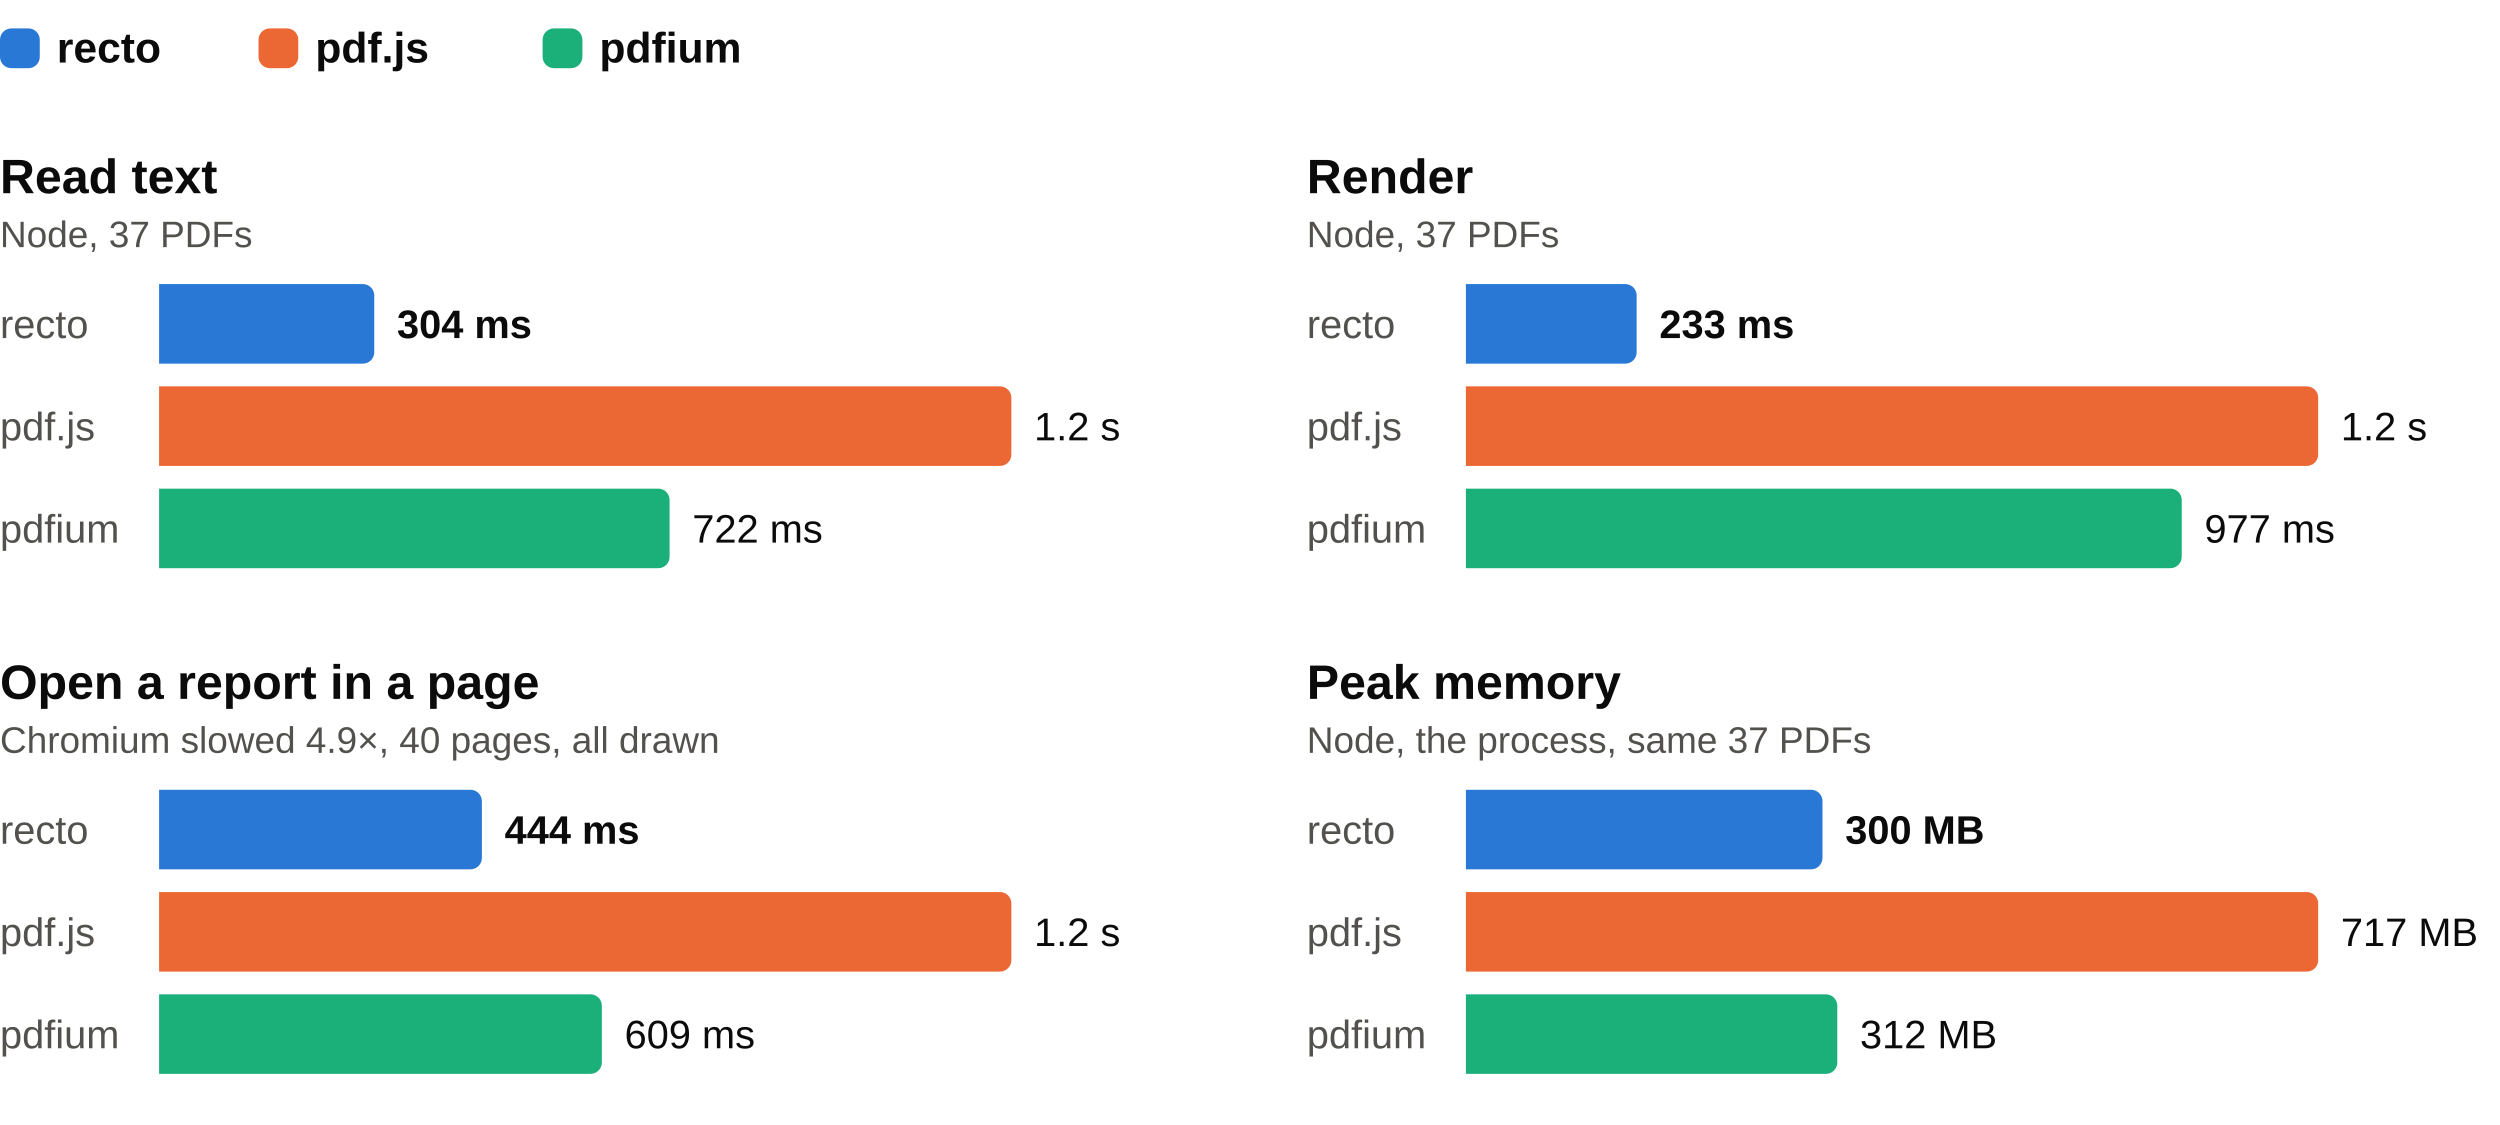
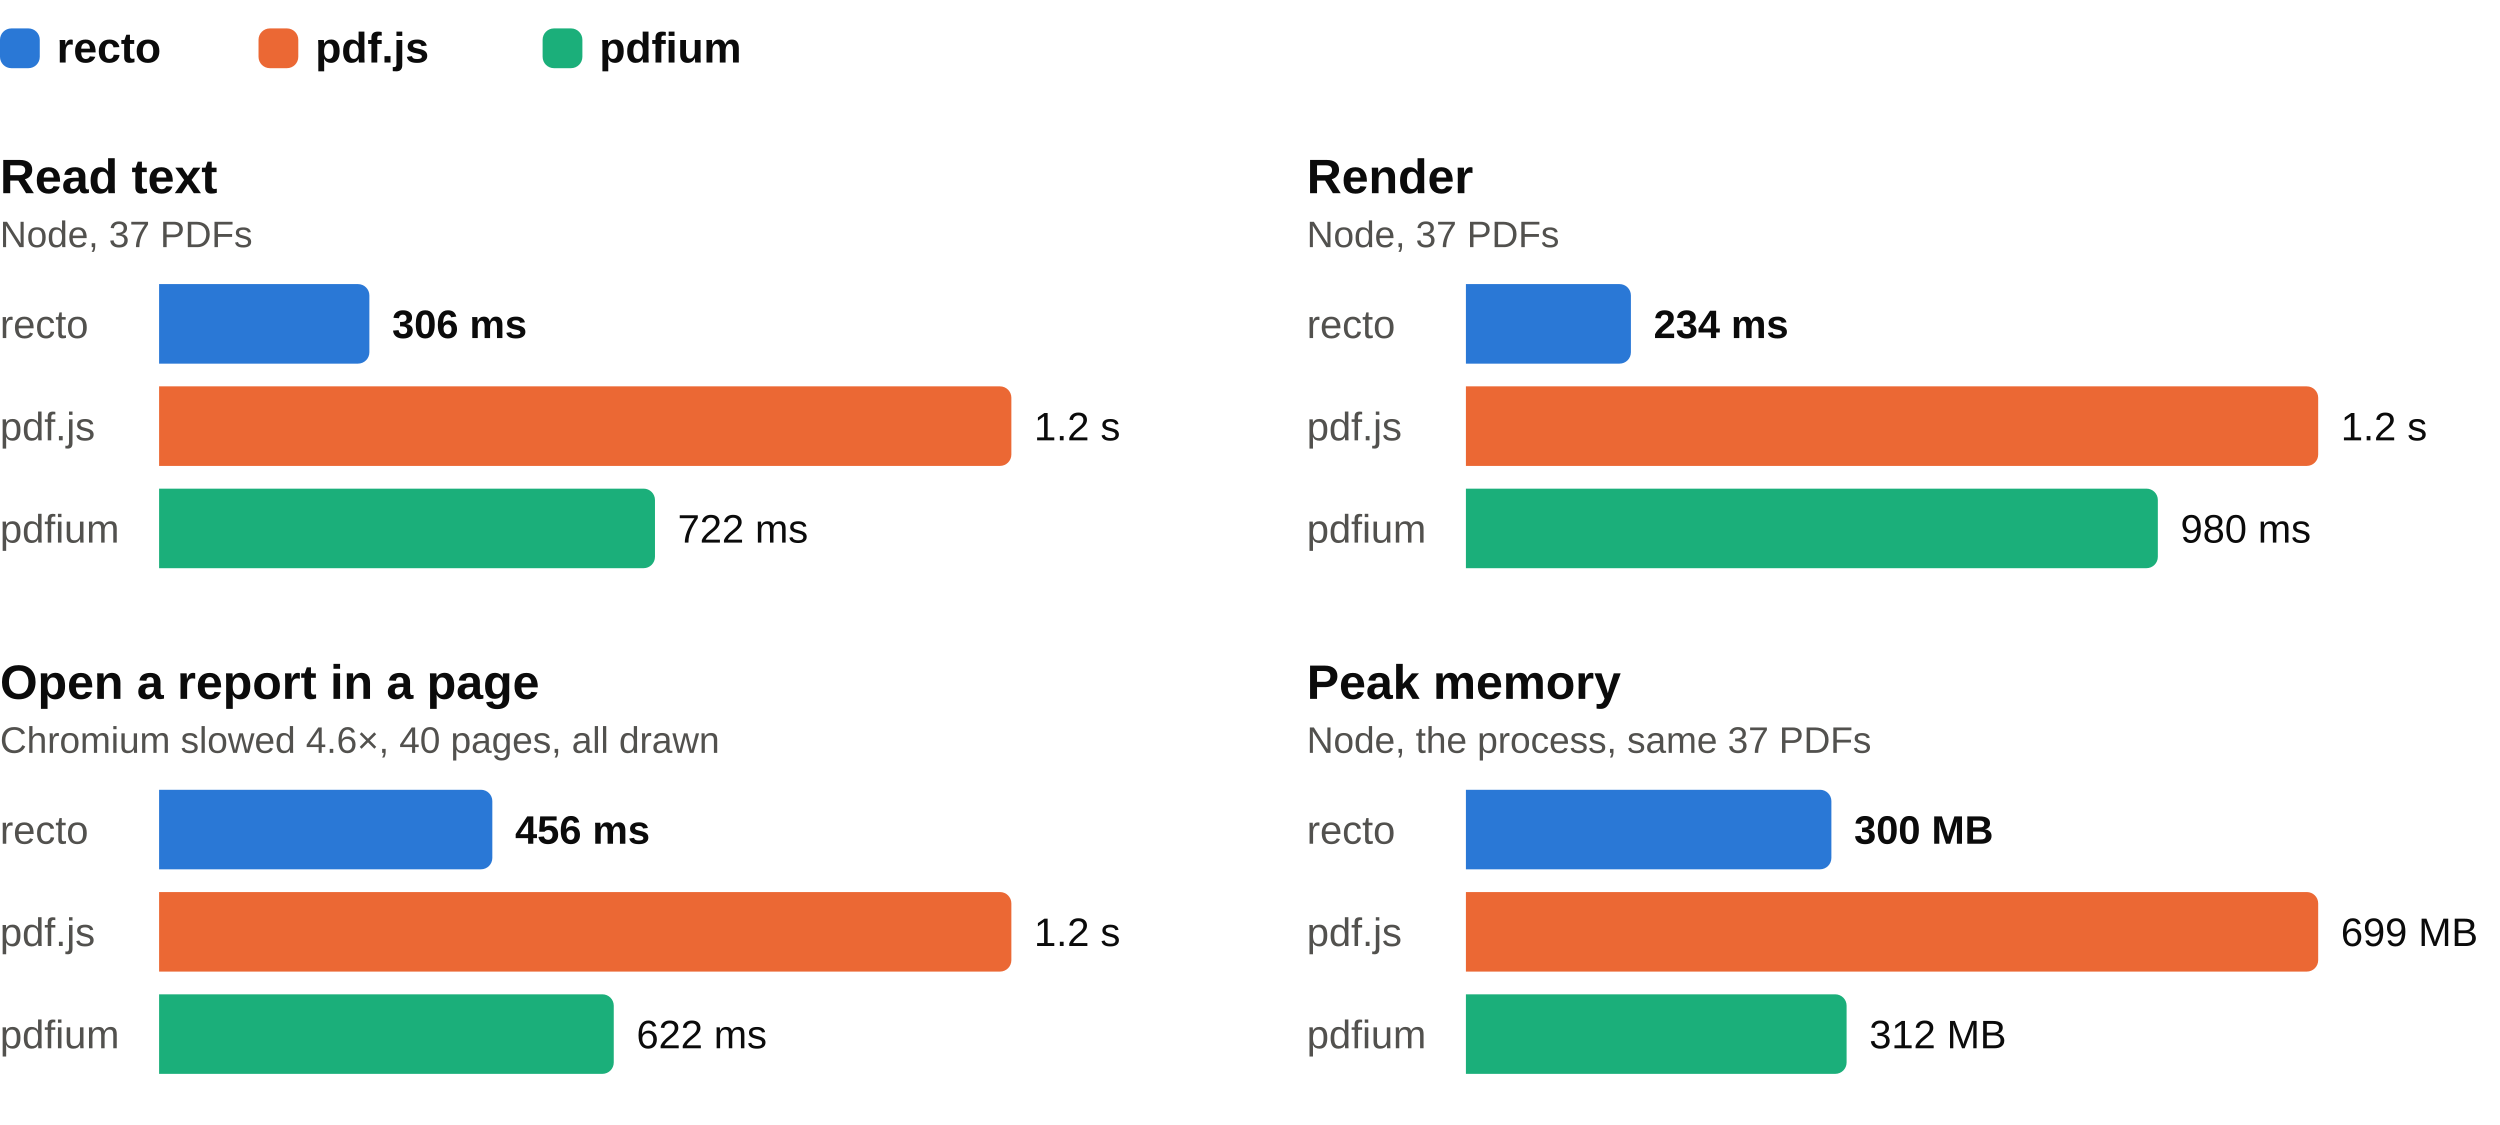
- <svg xmlns="http://www.w3.org/2000/svg" viewBox="0 0 880 396" width="880" height="396" role="img" aria-label="Benchmark medians: Read text: recto 304 ms, pdf.js 1.2 s, pdfium 722 ms; Render: recto 233 ms, pdf.js 1.2 s, pdfium 977 ms; Open a report in a page: recto 444 ms, pdf.js 1.2 s, pdfium 609 ms; Peak memory: recto 300 MB, pdf.js 717 MB, pdfium 312 MB">
+ <svg xmlns="http://www.w3.org/2000/svg" viewBox="0 0 880 396" width="880" height="396" role="img" aria-label="Benchmark medians: Read text: recto 306 ms, pdf.js 1.2 s, pdfium 722 ms; Render: recto 234 ms, pdf.js 1.2 s, pdfium 980 ms; Open a report in a page: recto 456 ms, pdf.js 1.2 s, pdfium 622 ms; Peak memory: recto 300 MB, pdf.js 699 MB, pdfium 312 MB">
  <style>text{font-family:-apple-system, BlinkMacSystemFont, "Segoe UI", "Helvetica Neue", Arial, sans-serif}.t{fill:#0b0b0b}.s{fill:#52514e}</style>
  <rect x="0" y="10" width="14" height="14" rx="4" fill="#2a78d6" />
  <text x="20" y="22" class="t" font-size="15" font-weight="600">recto</text>
  <rect x="91" y="10" width="14" height="14" rx="4" fill="#eb6834" />
  <text x="111" y="22" class="t" font-size="15" font-weight="600">pdf.js</text>
  <rect x="191" y="10" width="14" height="14" rx="4" fill="#1baf7a" />
  <text x="211" y="22" class="t" font-size="15" font-weight="600">pdfium</text>
  <text x="0" y="68" class="t" font-size="17" font-weight="650">Read text</text>
  <text x="0" y="87" class="s" font-size="13">Node, 37 PDFs</text>
  <text x="0" y="119" class="s" font-size="14">recto</text>
-   <path d="M56 100 h71.74 a4 4 0 0 1 4 4 v20 a4 4 0 0 1 -4 4 h-71.74 z" fill="#2a78d6" />
-   <text x="139.74" y="119" class="t" font-size="14" font-weight="650">304 ms</text>
+   <path d="M56 100 h70.02 a4 4 0 0 1 4 4 v20 a4 4 0 0 1 -4 4 h-70.02 z" fill="#2a78d6" />
+   <text x="138.02" y="119" class="t" font-size="14" font-weight="650">306 ms</text>
  <text x="0" y="155" class="s" font-size="14">pdf.js</text>
  <path d="M56 136 h296 a4 4 0 0 1 4 4 v20 a4 4 0 0 1 -4 4 h-296 z" fill="#eb6834" />
  <text x="364" y="155" class="t" font-size="14" font-weight="400">1.2 s</text>
  <text x="0" y="191" class="s" font-size="14">pdfium</text>
-   <path d="M56 172 h175.696 a4 4 0 0 1 4 4 v20 a4 4 0 0 1 -4 4 h-175.696 z" fill="#1baf7a" />
-   <text x="243.696" y="191" class="t" font-size="14" font-weight="400">722 ms</text>
+   <path d="M56 172 h170.552 a4 4 0 0 1 4 4 v20 a4 4 0 0 1 -4 4 h-170.552 z" fill="#1baf7a" />
+   <text x="238.552" y="191" class="t" font-size="14" font-weight="400">722 ms</text>
  <text x="460" y="68" class="t" font-size="17" font-weight="650">Render</text>
  <text x="460" y="87" class="s" font-size="13">Node, 37 PDFs</text>
  <text x="460" y="119" class="s" font-size="14">recto</text>
-   <path d="M516 100 h56.103 a4 4 0 0 1 4 4 v20 a4 4 0 0 1 -4 4 h-56.103 z" fill="#2a78d6" />
-   <text x="584.103" y="119" class="t" font-size="14" font-weight="650">233 ms</text>
+   <path d="M516 100 h54.081 a4 4 0 0 1 4 4 v20 a4 4 0 0 1 -4 4 h-54.081 z" fill="#2a78d6" />
+   <text x="582.081" y="119" class="t" font-size="14" font-weight="650">234 ms</text>
  <text x="460" y="155" class="s" font-size="14">pdf.js</text>
  <path d="M516 136 h296 a4 4 0 0 1 4 4 v20 a4 4 0 0 1 -4 4 h-296 z" fill="#eb6834" />
  <text x="824" y="155" class="t" font-size="14" font-weight="400">1.2 s</text>
  <text x="460" y="191" class="s" font-size="14">pdfium</text>
-   <path d="M516 172 h247.969 a4 4 0 0 1 4 4 v20 a4 4 0 0 1 -4 4 h-247.969 z" fill="#1baf7a" />
-   <text x="775.969" y="191" class="t" font-size="14" font-weight="400">977 ms</text>
+   <path d="M516 172 h239.559 a4 4 0 0 1 4 4 v20 a4 4 0 0 1 -4 4 h-239.559 z" fill="#1baf7a" />
+   <text x="767.559" y="191" class="t" font-size="14" font-weight="400">980 ms</text>
  <text x="0" y="246" class="t" font-size="17" font-weight="650">Open a report in a page</text>
-   <text x="0" y="265" class="s" font-size="13">Chromium slowed 4.9×, 40 pages, all drawn</text>
+   <text x="0" y="265" class="s" font-size="13">Chromium slowed 4.6×, 40 pages, all drawn</text>
  <text x="0" y="297" class="s" font-size="14">recto</text>
-   <path d="M56 278 h109.623 a4 4 0 0 1 4 4 v20 a4 4 0 0 1 -4 4 h-109.623 z" fill="#2a78d6" />
-   <text x="177.623" y="297" class="t" font-size="14" font-weight="650">444 ms</text>
+   <path d="M56 278 h113.3 a4 4 0 0 1 4 4 v20 a4 4 0 0 1 -4 4 h-113.3 z" fill="#2a78d6" />
+   <text x="181.3" y="297" class="t" font-size="14" font-weight="650">456 ms</text>
  <text x="0" y="333" class="s" font-size="14">pdf.js</text>
  <path d="M56 314 h296 a4 4 0 0 1 4 4 v20 a4 4 0 0 1 -4 4 h-296 z" fill="#eb6834" />
  <text x="364" y="333" class="t" font-size="14" font-weight="400">1.2 s</text>
  <text x="0" y="369" class="s" font-size="14">pdfium</text>
-   <path d="M56 350 h151.847 a4 4 0 0 1 4 4 v20 a4 4 0 0 1 -4 4 h-151.847 z" fill="#1baf7a" />
-   <text x="219.847" y="369" class="t" font-size="14" font-weight="400">609 ms</text>
+   <path d="M56 350 h156.043 a4 4 0 0 1 4 4 v20 a4 4 0 0 1 -4 4 h-156.043 z" fill="#1baf7a" />
+   <text x="224.043" y="369" class="t" font-size="14" font-weight="400">622 ms</text>
  <text x="460" y="246" class="t" font-size="17" font-weight="650">Peak memory</text>
  <text x="460" y="265" class="s" font-size="13">Node, the process, same 37 PDFs</text>
  <text x="460" y="297" class="s" font-size="14">recto</text>
-   <path d="M516 278 h121.516 a4 4 0 0 1 4 4 v20 a4 4 0 0 1 -4 4 h-121.516 z" fill="#2a78d6" />
-   <text x="649.516" y="297" class="t" font-size="14" font-weight="650">300 MB</text>
+   <path d="M516 278 h124.647 a4 4 0 0 1 4 4 v20 a4 4 0 0 1 -4 4 h-124.647 z" fill="#2a78d6" />
+   <text x="652.647" y="297" class="t" font-size="14" font-weight="650">300 MB</text>
  <text x="460" y="333" class="s" font-size="14">pdf.js</text>
  <path d="M516 314 h296 a4 4 0 0 1 4 4 v20 a4 4 0 0 1 -4 4 h-296 z" fill="#eb6834" />
-   <text x="824" y="333" class="t" font-size="14" font-weight="400">717 MB</text>
+   <text x="824" y="333" class="t" font-size="14" font-weight="400">699 MB</text>
  <text x="460" y="369" class="s" font-size="14">pdfium</text>
-   <path d="M516 350 h126.719 a4 4 0 0 1 4 4 v20 a4 4 0 0 1 -4 4 h-126.719 z" fill="#1baf7a" />
-   <text x="654.719" y="369" class="t" font-size="14" font-weight="400">312 MB</text>
+   <path d="M516 350 h130.004 a4 4 0 0 1 4 4 v20 a4 4 0 0 1 -4 4 h-130.004 z" fill="#1baf7a" />
+   <text x="658.004" y="369" class="t" font-size="14" font-weight="400">312 MB</text>
</svg>
